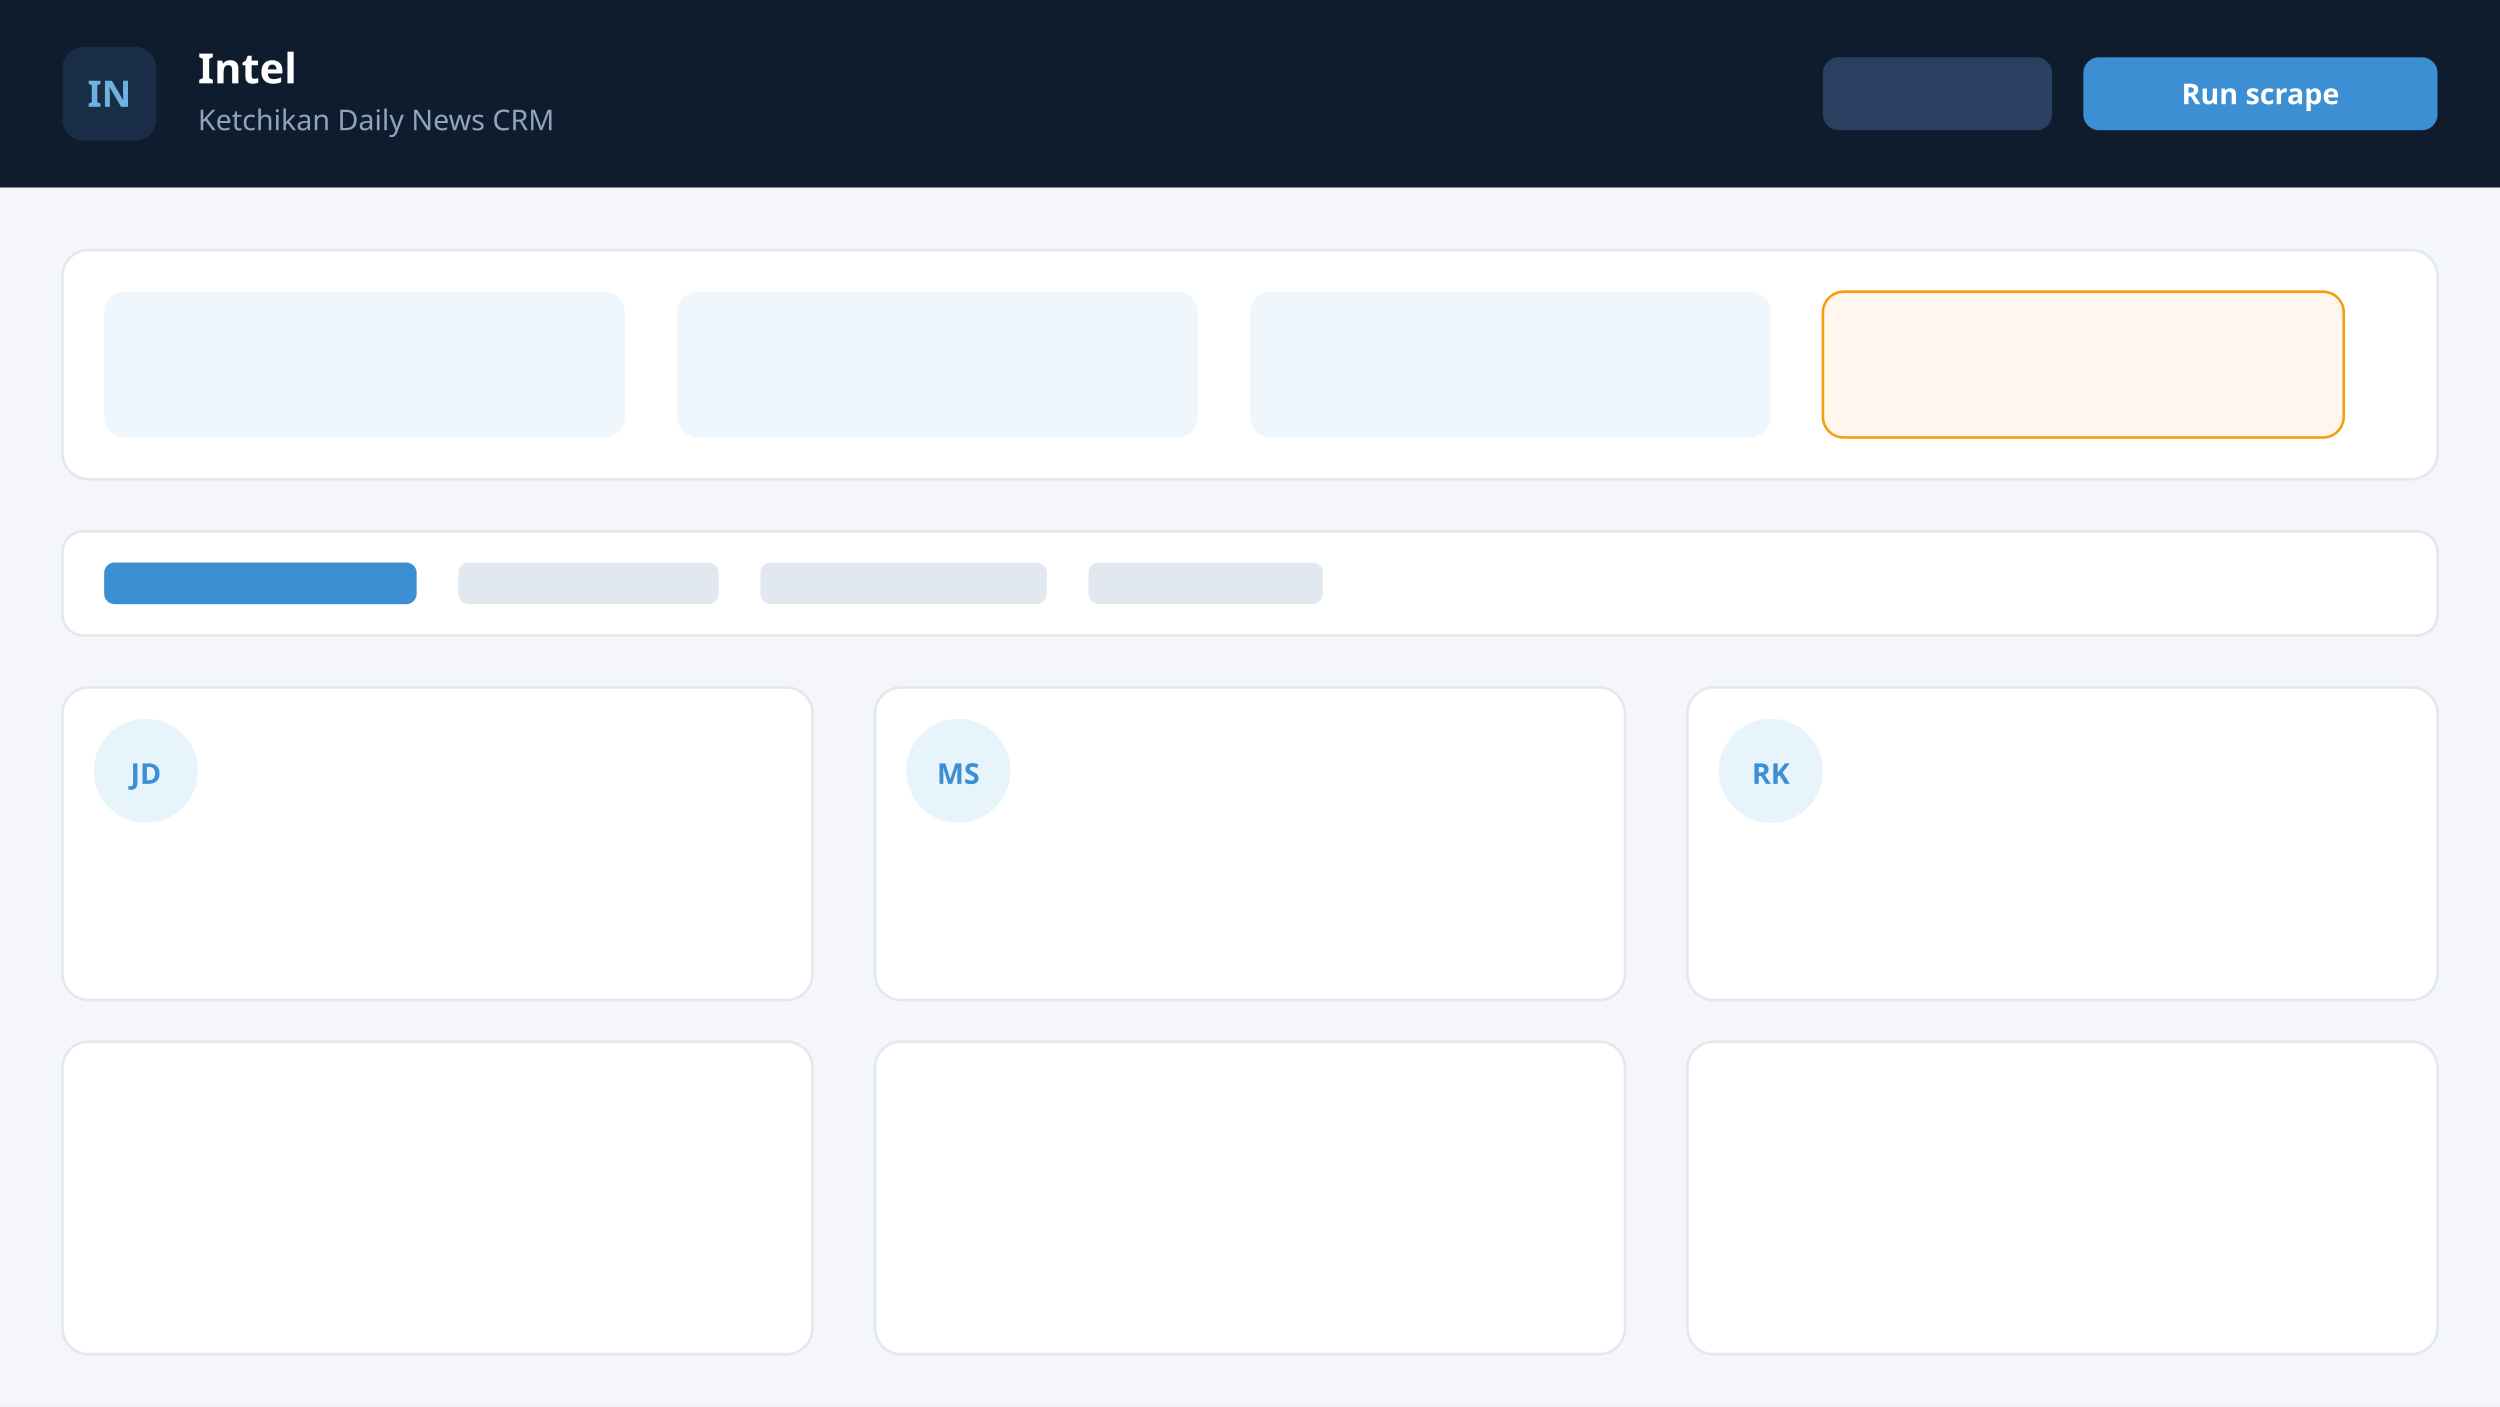
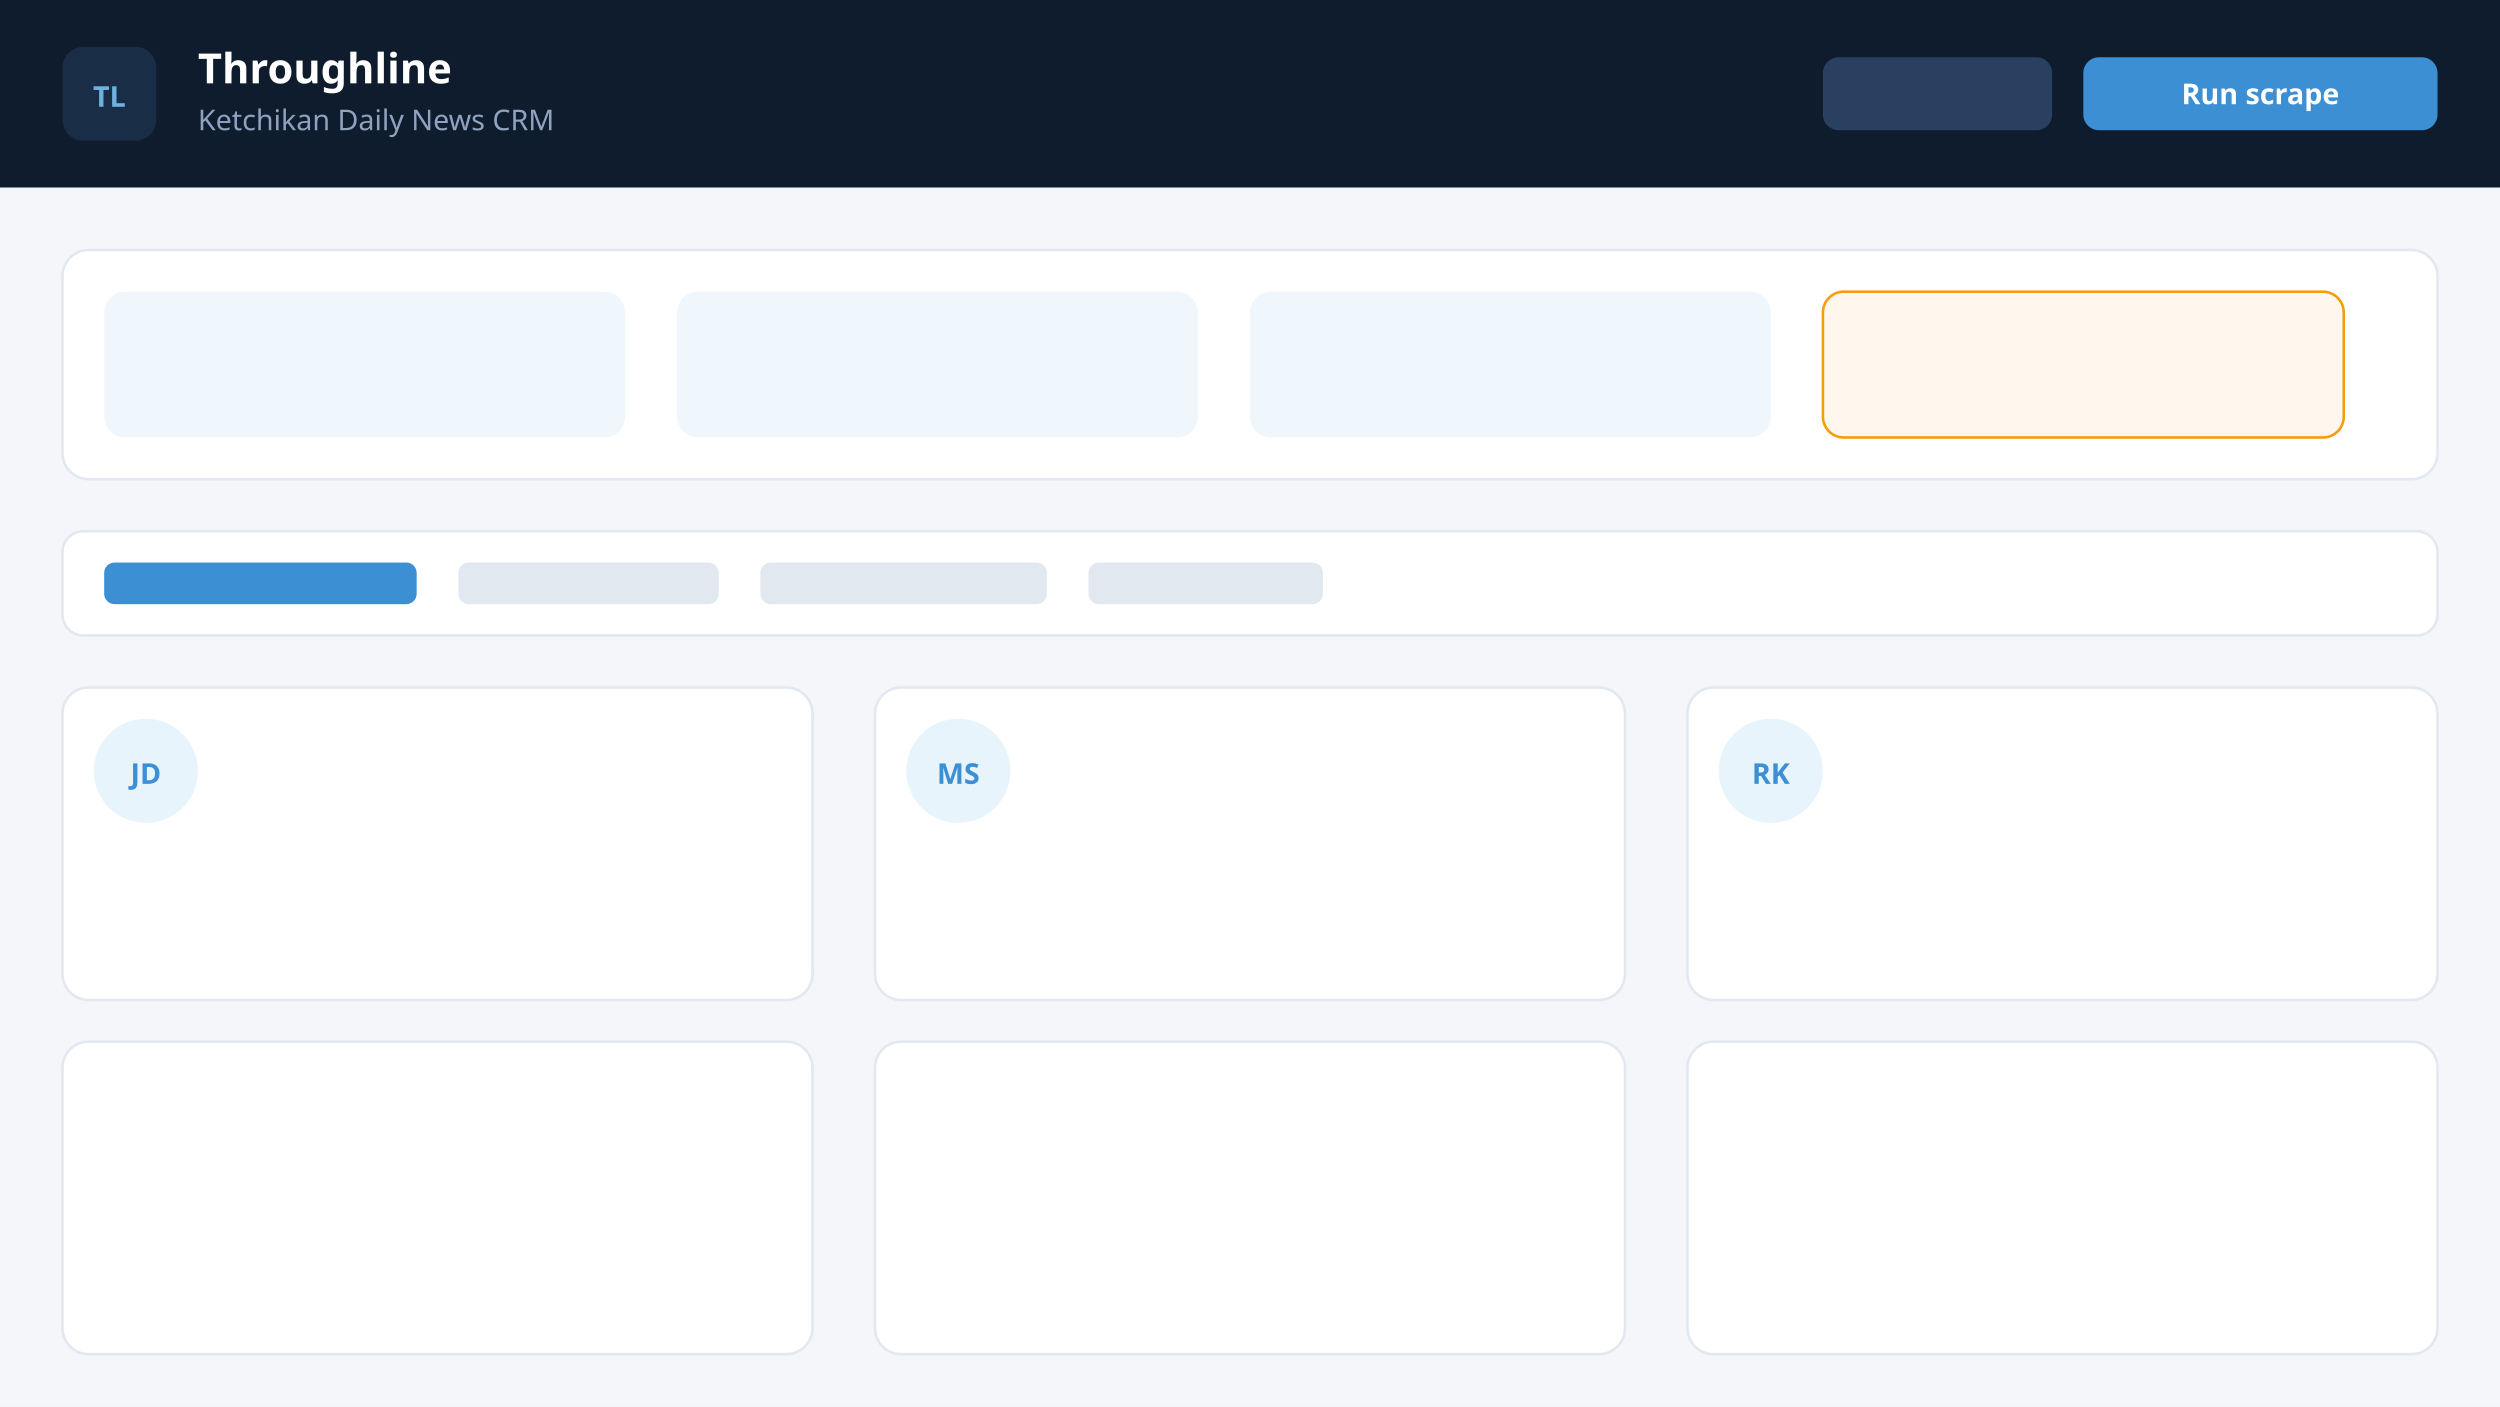
- <svg xmlns="http://www.w3.org/2000/svg" viewBox="0 0 960 540" fill="none" role="img" aria-label="Intel CRM dashboard preview">
+ <svg xmlns="http://www.w3.org/2000/svg" viewBox="0 0 960 540" fill="none" role="img" aria-label="Throughline CRM dashboard preview">
  <rect width="960" height="540" fill="#f4f6f9" />
  <rect width="960" height="72" fill="#0f1c2e" />
  <rect x="24" y="18" width="36" height="36" rx="8" fill="#1a2d47" />
-   <text x="42" y="41" text-anchor="middle" fill="#6eb3e0" font-family="system-ui,sans-serif" font-size="14" font-weight="700">IN</text>
-   <text x="76" y="32" fill="#ffffff" font-family="system-ui,sans-serif" font-size="16" font-weight="700">Intel</text>
+   <text x="42" y="41" text-anchor="middle" fill="#6eb3e0" font-family="system-ui,sans-serif" font-size="11" font-weight="700">TL</text>
+   <text x="76" y="32" fill="#ffffff" font-family="system-ui,sans-serif" font-size="16" font-weight="700">Throughline</text>
  <text x="76" y="50" fill="#8fa3bf" font-family="system-ui,sans-serif" font-size="11">Ketchikan Daily News CRM</text>
  <rect x="700" y="22" width="88" height="28" rx="6" fill="#2a4060" />
  <rect x="800" y="22" width="136" height="28" rx="6" fill="#3d8fd4" />
  <text x="868" y="40" text-anchor="middle" fill="#fff" font-family="system-ui,sans-serif" font-size="11" font-weight="600">Run scrape</text>
  <rect x="24" y="96" width="912" height="88" rx="10" fill="#fff" stroke="#e2e8f0" />
  <rect x="40" y="112" width="200" height="56" rx="8" fill="#f0f7fc" />
  <rect x="260" y="112" width="200" height="56" rx="8" fill="#f0f7fc" />
  <rect x="480" y="112" width="200" height="56" rx="8" fill="#f0f7fc" />
  <rect x="700" y="112" width="200" height="56" rx="8" fill="#fff7ed" stroke="#f59e0b" />
  <rect x="24" y="204" width="912" height="40" rx="8" fill="#fff" stroke="#e2e8f0" />
  <rect x="40" y="216" width="120" height="16" rx="4" fill="#3d8fd4" />
  <rect x="176" y="216" width="100" height="16" rx="4" fill="#e2e8f0" />
  <rect x="292" y="216" width="110" height="16" rx="4" fill="#e2e8f0" />
  <rect x="418" y="216" width="90" height="16" rx="4" fill="#e2e8f0" />
  <rect x="24" y="264" width="288" height="120" rx="10" fill="#fff" stroke="#e2e8f0" />
  <rect x="336" y="264" width="288" height="120" rx="10" fill="#fff" stroke="#e2e8f0" />
  <rect x="648" y="264" width="288" height="120" rx="10" fill="#fff" stroke="#e2e8f0" />
  <rect x="24" y="400" width="288" height="120" rx="10" fill="#fff" stroke="#e2e8f0" />
  <rect x="336" y="400" width="288" height="120" rx="10" fill="#fff" stroke="#e2e8f0" />
  <rect x="648" y="400" width="288" height="120" rx="10" fill="#fff" stroke="#e2e8f0" />
  <circle cx="56" cy="296" r="20" fill="#e8f4fc" />
  <circle cx="368" cy="296" r="20" fill="#e8f4fc" />
  <circle cx="680" cy="296" r="20" fill="#e8f4fc" />
  <text x="56" y="301" text-anchor="middle" fill="#3d8fd4" font-family="system-ui,sans-serif" font-size="11" font-weight="700">JD</text>
  <text x="368" y="301" text-anchor="middle" fill="#3d8fd4" font-family="system-ui,sans-serif" font-size="11" font-weight="700">MS</text>
  <text x="680" y="301" text-anchor="middle" fill="#3d8fd4" font-family="system-ui,sans-serif" font-size="11" font-weight="700">RK</text>
</svg>
